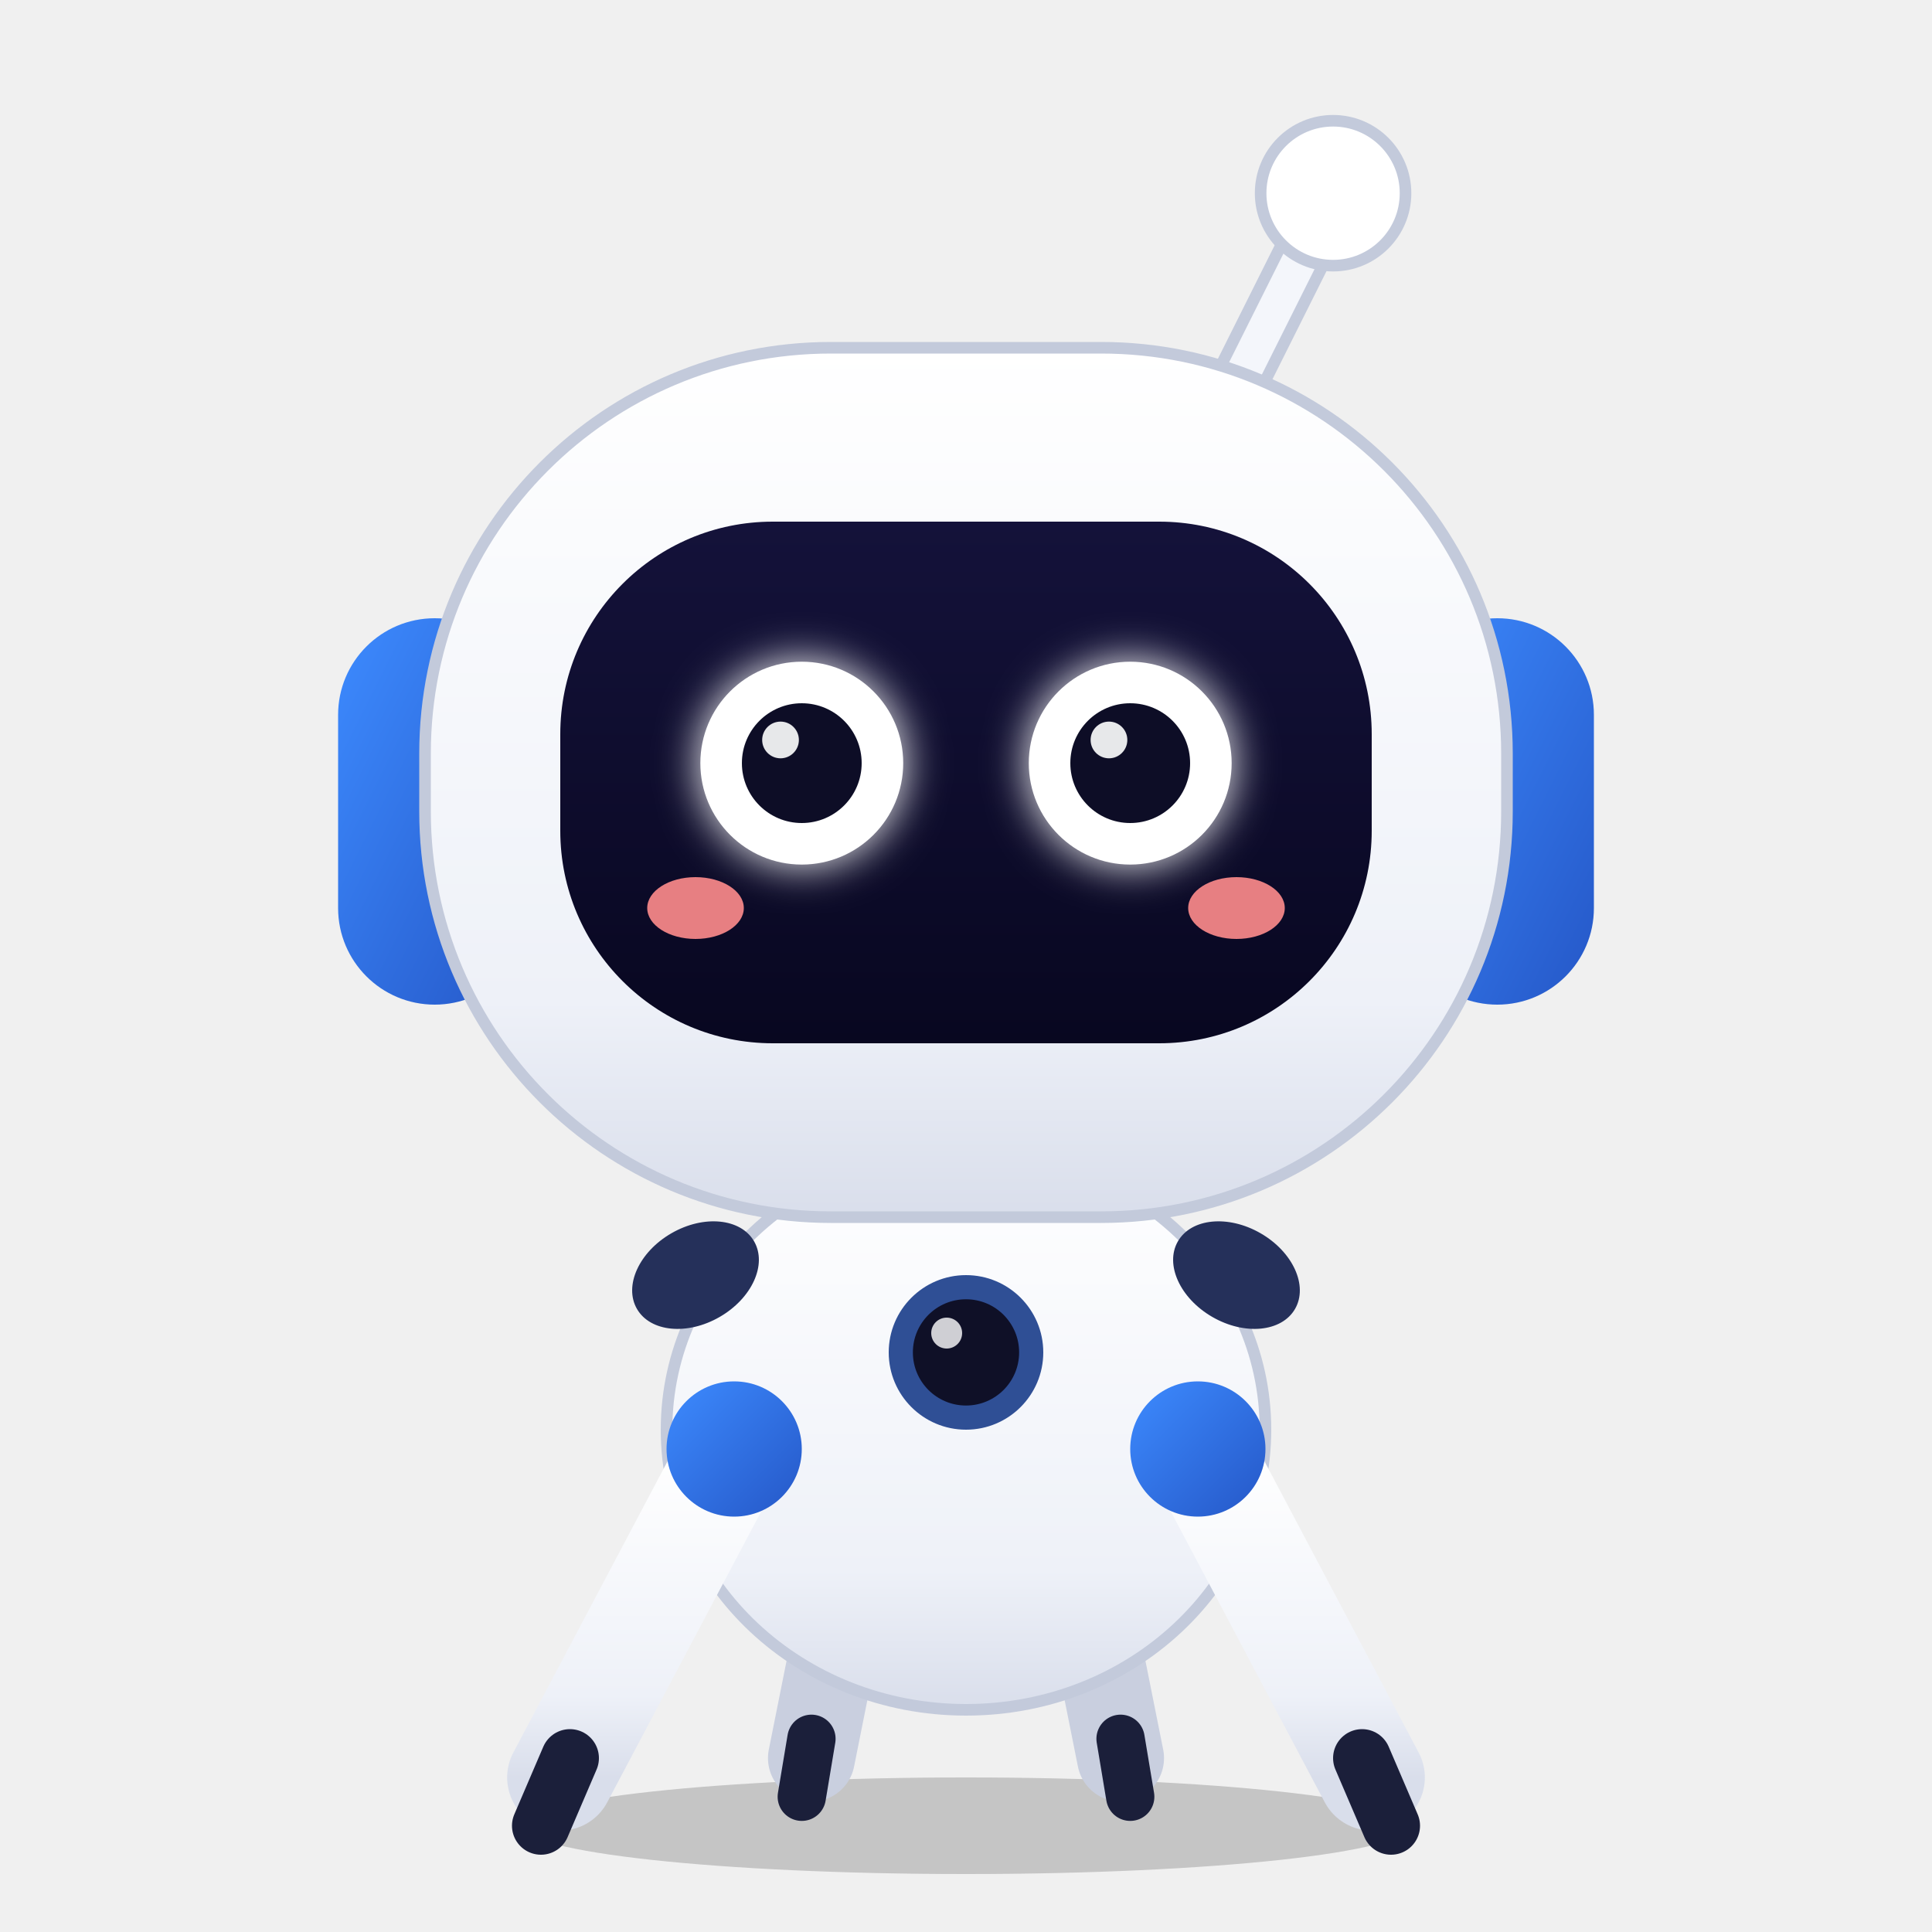
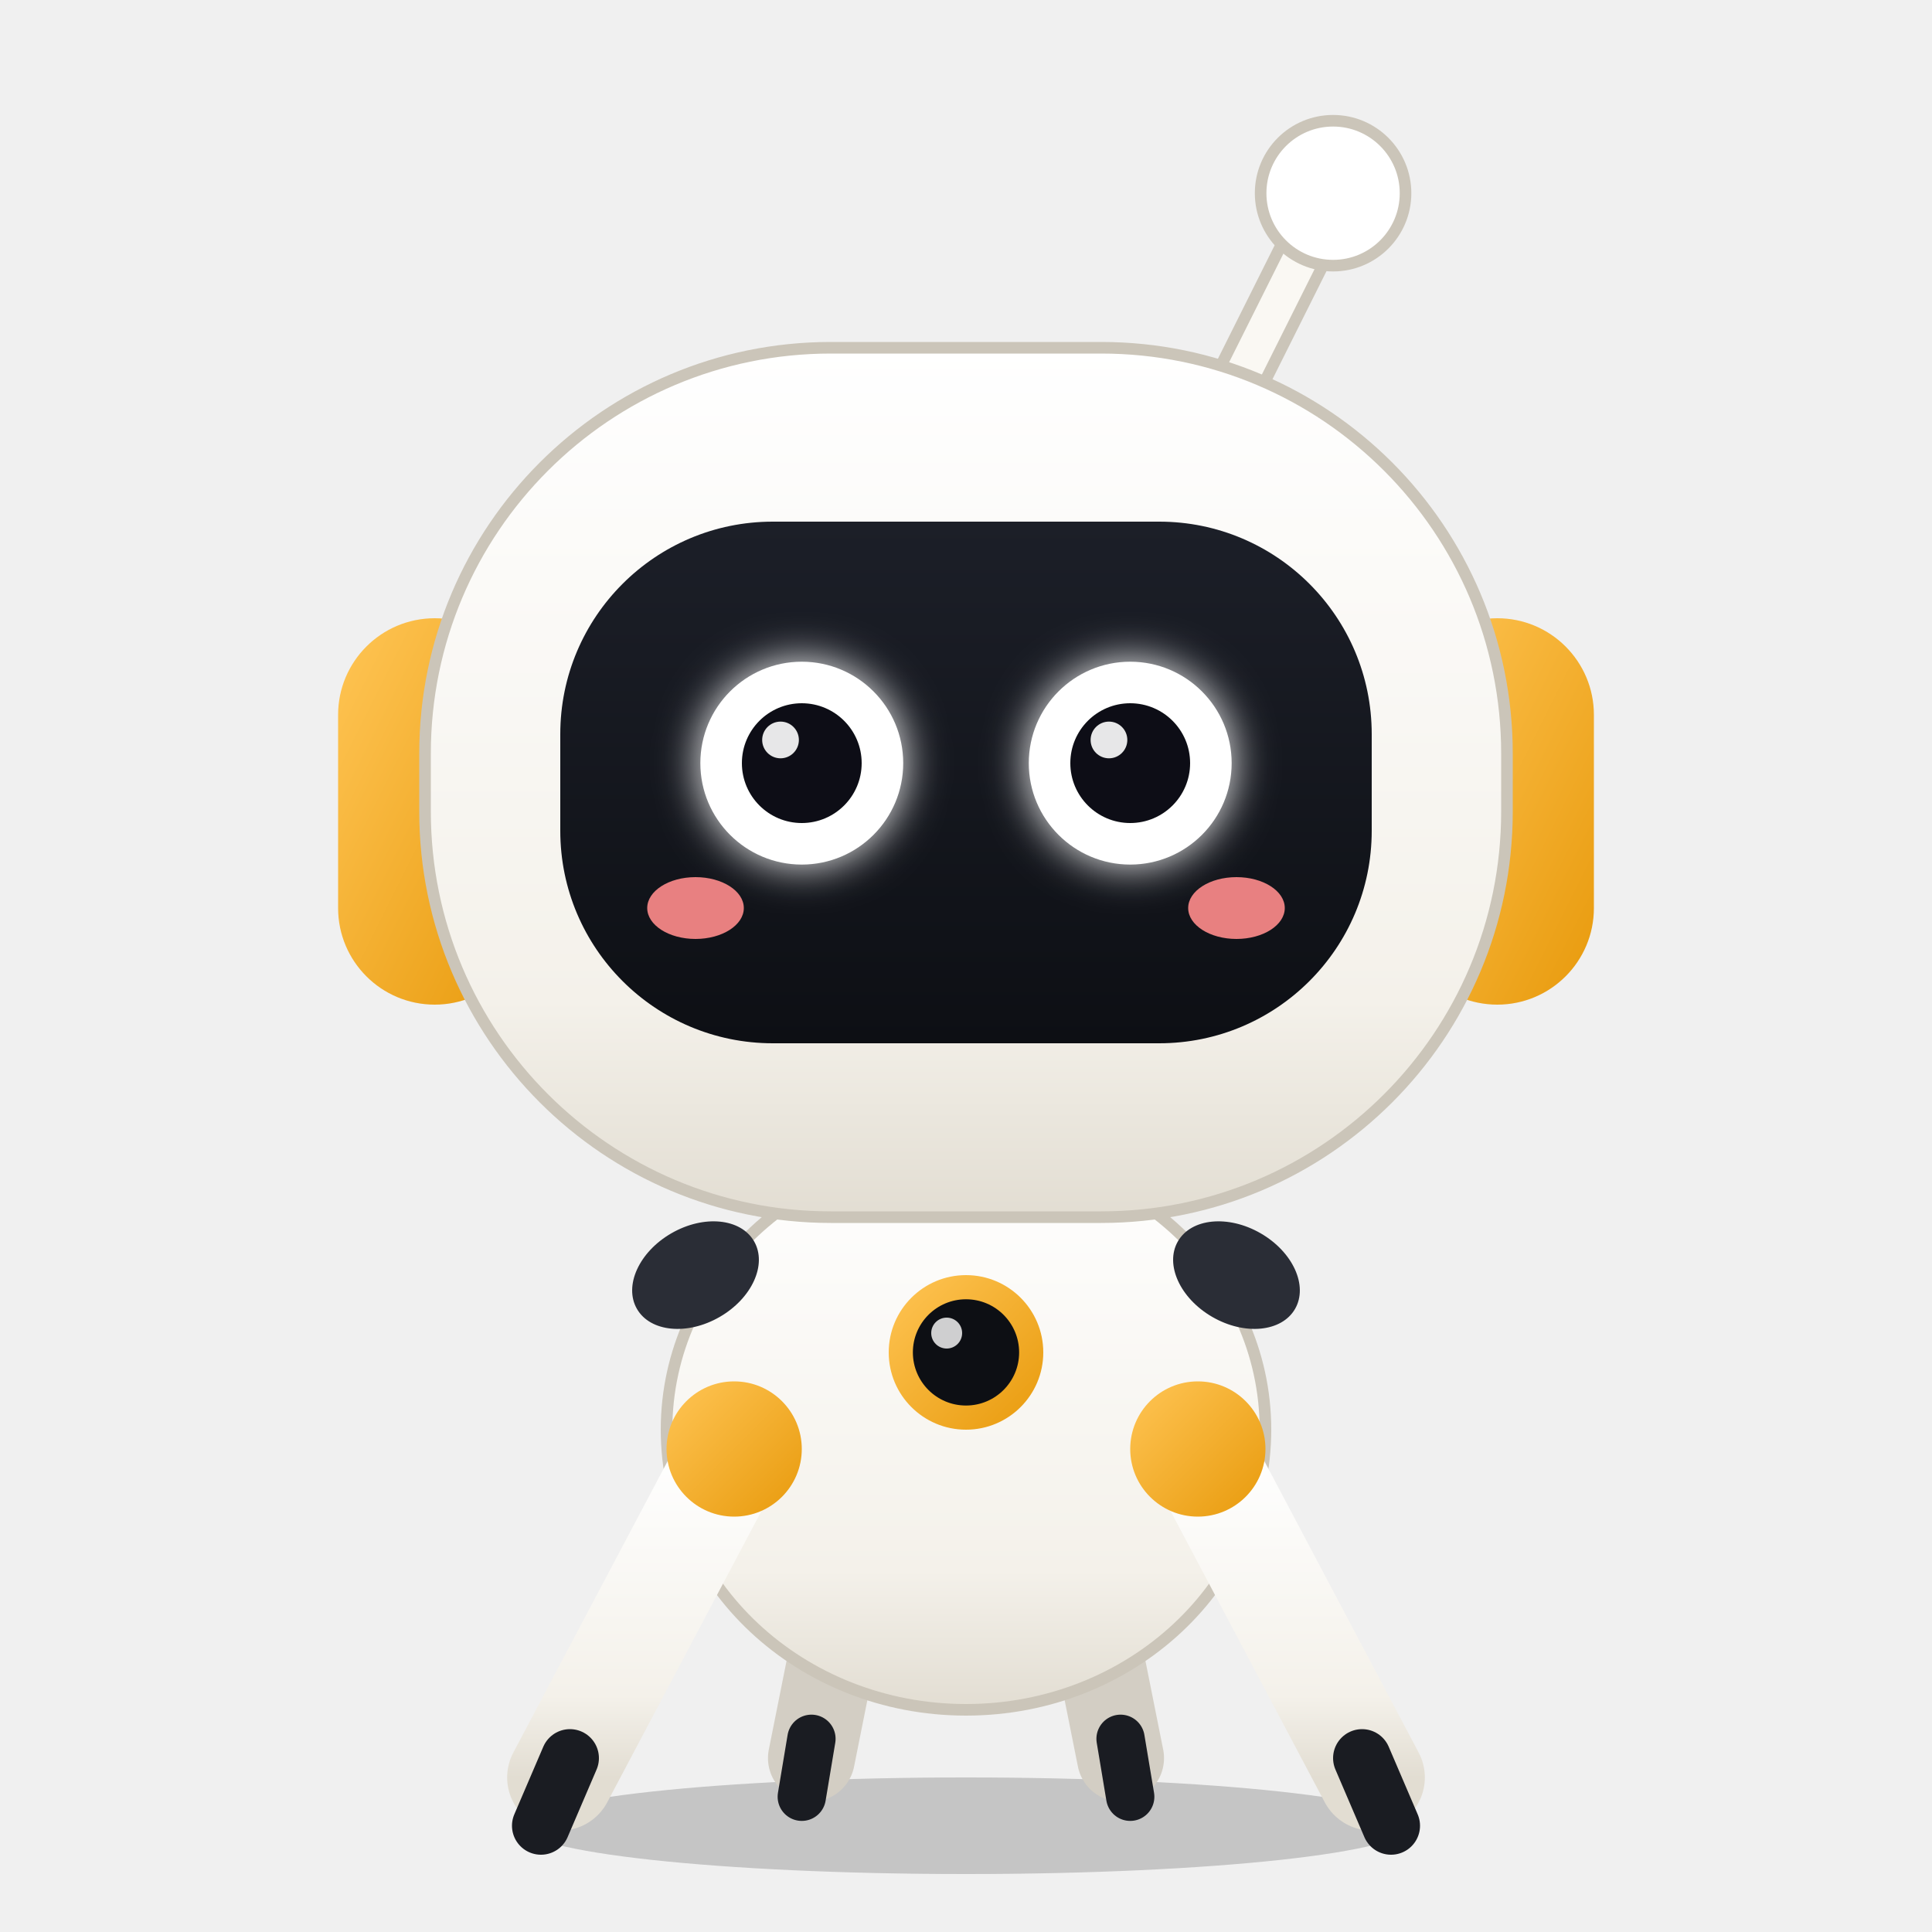
<svg xmlns="http://www.w3.org/2000/svg" viewBox="0 0 200 200" role="img" aria-label="PiCrawler">
  <defs>
    <linearGradient id="shell" x1="0" y1="0" x2="0" y2="1">
      <stop offset="0" stop-color="#FFFFFF" />
-       <stop offset="0.75" stop-color="#EEF1F8" />
-       <stop offset="1" stop-color="#D9DEEB" />
+       <stop offset="0.75" stop-color="#F4F1EA" />
+       <stop offset="1" stop-color="#E2DDD2" />
    </linearGradient>
    <linearGradient id="ear" x1="0" y1="0" x2="1" y2="1">
-       <stop offset="0" stop-color="#3D8BFF" />
-       <stop offset="1" stop-color="#2557C7" />
+       <stop offset="0" stop-color="#FFC555" />
+       <stop offset="1" stop-color="#E89A0C" />
    </linearGradient>
    <linearGradient id="visor" x1="0" y1="0" x2="0" y2="1">
-       <stop offset="0" stop-color="#14123A" />
-       <stop offset="1" stop-color="#080720" />
+       <stop offset="0" stop-color="#1C1F28" />
+       <stop offset="1" stop-color="#0D0F14" />
    </linearGradient>
    <filter id="glow" x="-50%" y="-50%" width="200%" height="200%">
      <feGaussianBlur stdDeviation="2.2" result="blur" />
      <feMerge>
        <feMergeNode in="blur" />
        <feMergeNode in="SourceGraphic" />
      </feMerge>
    </filter>
  </defs>
  <ellipse cx="100" cy="189" rx="46" ry="5" fill="#000" opacity="0.18" />
  <g stroke-linecap="round">
-     <path d="M90 152 L84 182" stroke="#C9CFDF" stroke-width="9" />
-     <path d="M110 152 L116 182" stroke="#C9CFDF" stroke-width="9" />
-     <path d="M84 180 L83 186" stroke="#1B1F3A" stroke-width="5" />
-     <path d="M116 180 L117 186" stroke="#1B1F3A" stroke-width="5" />
+     <path d="M90 152 L84 182" stroke="#D3CEC4" stroke-width="9" />
+     <path d="M110 152 L116 182" stroke="#D3CEC4" stroke-width="9" />
+     <path d="M84 180 L83 186" stroke="#1A1C22" stroke-width="5" />
+     <path d="M116 180 L117 186" stroke="#1A1C22" stroke-width="5" />
  </g>
-   <ellipse cx="100" cy="148" rx="31" ry="29" fill="url(#shell)" stroke="#C3CADB" stroke-width="1.2" />
-   <ellipse cx="72" cy="132" rx="7" ry="5" fill="#25305A" transform="rotate(-30 72 132)" />
-   <ellipse cx="128" cy="132" rx="7" ry="5" fill="#25305A" transform="rotate(30 128 132)" />
-   <circle cx="100" cy="140" r="8" fill="#2F4F95" />
-   <circle cx="100" cy="140" r="5.5" fill="#0F1027" />
+   <ellipse cx="100" cy="148" rx="31" ry="29" fill="url(#shell)" stroke="#CBC5B9" stroke-width="1.2" />
+   <ellipse cx="72" cy="132" rx="7" ry="5" fill="#2A2D36" transform="rotate(-30 72 132)" />
+   <ellipse cx="128" cy="132" rx="7" ry="5" fill="#2A2D36" transform="rotate(30 128 132)" />
+   <circle cx="100" cy="140" r="8" fill="url(#ear)" />
+   <circle cx="100" cy="140" r="5.5" fill="#0D0F14" />
  <circle cx="98" cy="138" r="1.6" fill="#FFFFFF" opacity="0.8" />
  <g stroke-linecap="round">
    <path d="M76 150 L58 184" stroke="url(#shell)" stroke-width="11" />
    <path d="M124 150 L142 184" stroke="url(#shell)" stroke-width="11" />
-     <path d="M59 182 L56 189" stroke="#1B1F3A" stroke-width="6" />
-     <path d="M141 182 L144 189" stroke="#1B1F3A" stroke-width="6" />
+     <path d="M59 182 L56 189" stroke="#1A1C22" stroke-width="6" />
+     <path d="M141 182 L144 189" stroke="#1A1C22" stroke-width="6" />
  </g>
  <circle cx="76" cy="150" r="7" fill="url(#ear)" />
  <circle cx="124" cy="150" r="7" fill="url(#ear)" />
-   <path d="M126 44 L136 24" stroke="#C3CADB" stroke-width="6" stroke-linecap="round" />
-   <path d="M126 44 L136 24" stroke="#F4F6FB" stroke-width="3.6" stroke-linecap="round" />
-   <circle cx="138" cy="20" r="7.5" fill="#FFFFFF" stroke="#C3CADB" stroke-width="1.2" />
+   <path d="M126 44 L136 24" stroke="#CBC5B9" stroke-width="6" stroke-linecap="round" />
+   <path d="M126 44 L136 24" stroke="#FAF8F3" stroke-width="3.6" stroke-linecap="round" />
+   <circle cx="138" cy="20" r="7.5" fill="#FFFFFF" stroke="#CBC5B9" stroke-width="1.2" />
  <rect x="35" y="64" width="20" height="40" rx="10" fill="url(#ear)" />
  <rect x="145" y="64" width="20" height="40" rx="10" fill="url(#ear)" />
-   <rect x="44" y="36" width="112" height="90" rx="42" fill="url(#shell)" stroke="#C3CADB" stroke-width="1.2" />
+   <rect x="44" y="36" width="112" height="90" rx="42" fill="url(#shell)" stroke="#CBC5B9" stroke-width="1.2" />
  <rect x="58" y="54" width="84" height="54" rx="22" fill="url(#visor)" />
  <g filter="url(#glow)">
    <circle cx="83" cy="79" r="10.5" fill="#FFFFFF" />
    <circle cx="117" cy="79" r="10.5" fill="#FFFFFF" />
-     <circle cx="83" cy="79" r="6.2" fill="#0F1027" />
-     <circle cx="117" cy="79" r="6.2" fill="#0F1027" />
+     <circle cx="83" cy="79" r="6.2" fill="#0D0F14" />
+     <circle cx="117" cy="79" r="6.2" fill="#0D0F14" />
    <circle cx="80.8" cy="76.6" r="1.9" fill="#FFFFFF" opacity="0.9" />
    <circle cx="114.8" cy="76.6" r="1.9" fill="#FFFFFF" opacity="0.9" />
  </g>
  <ellipse cx="72" cy="94" rx="5" ry="3.2" fill="#FF8C8C" opacity="0.9" />
  <ellipse cx="128" cy="94" rx="5" ry="3.2" fill="#FF8C8C" opacity="0.9" />
</svg>
